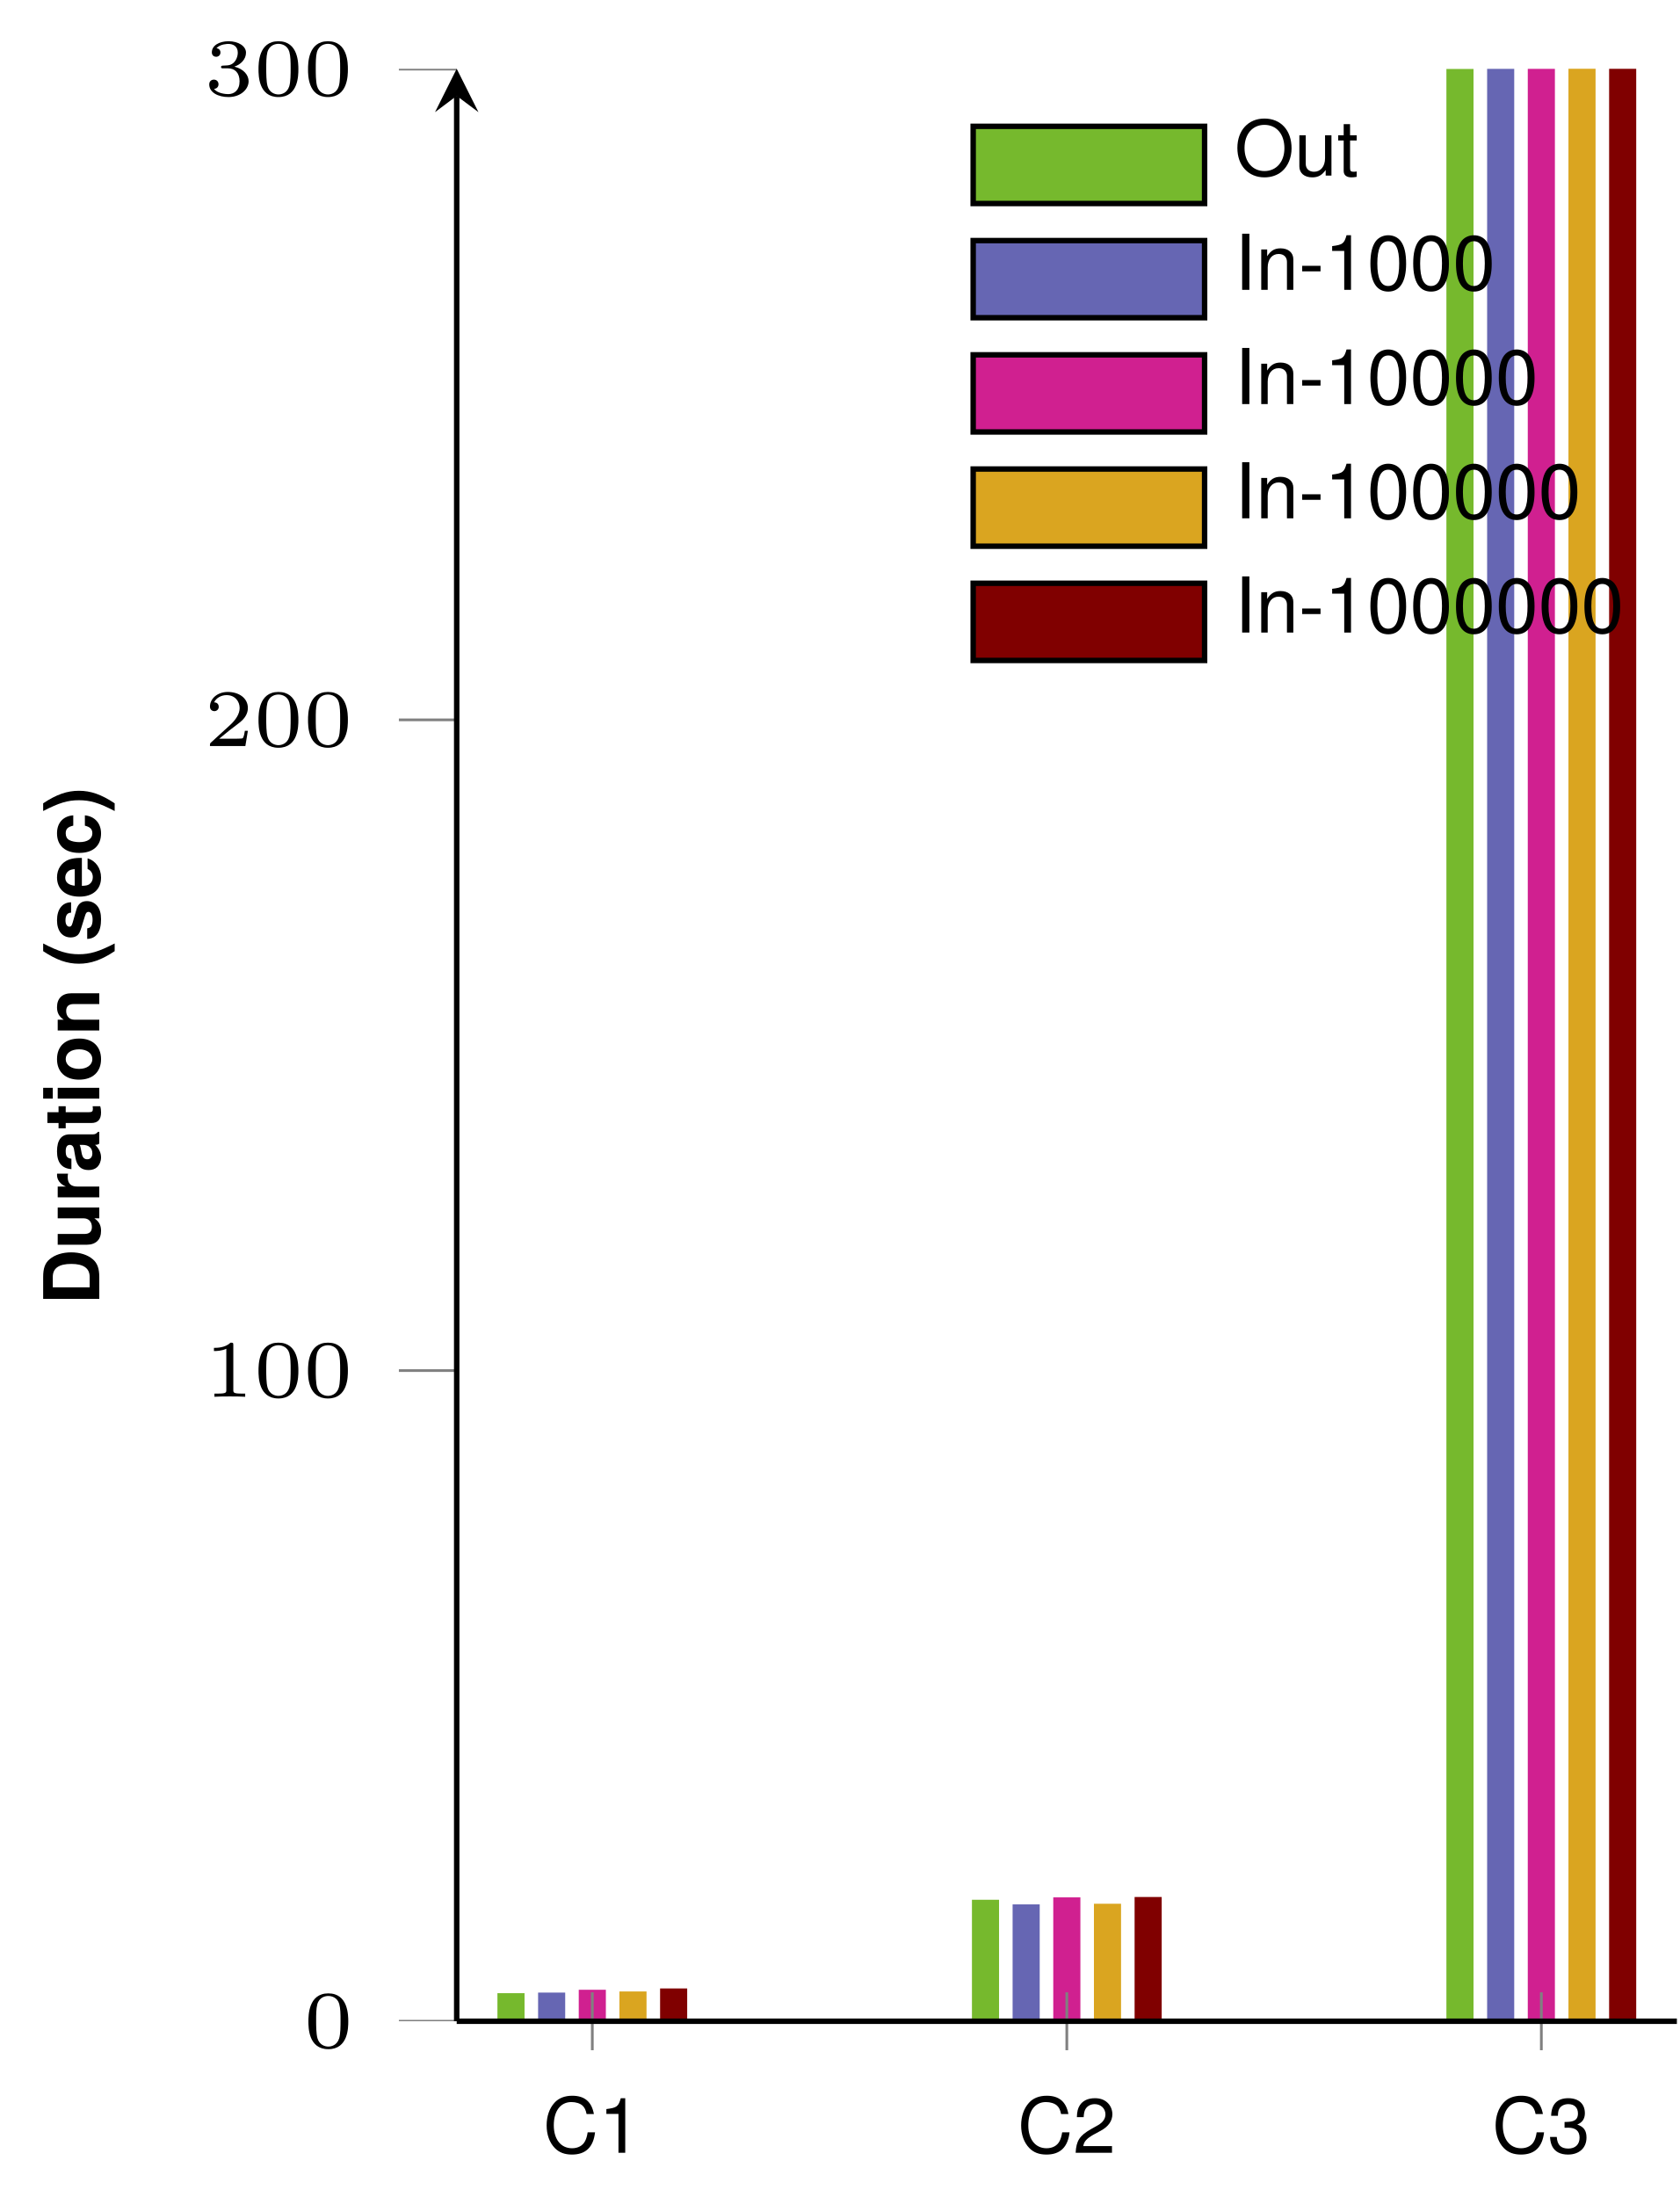
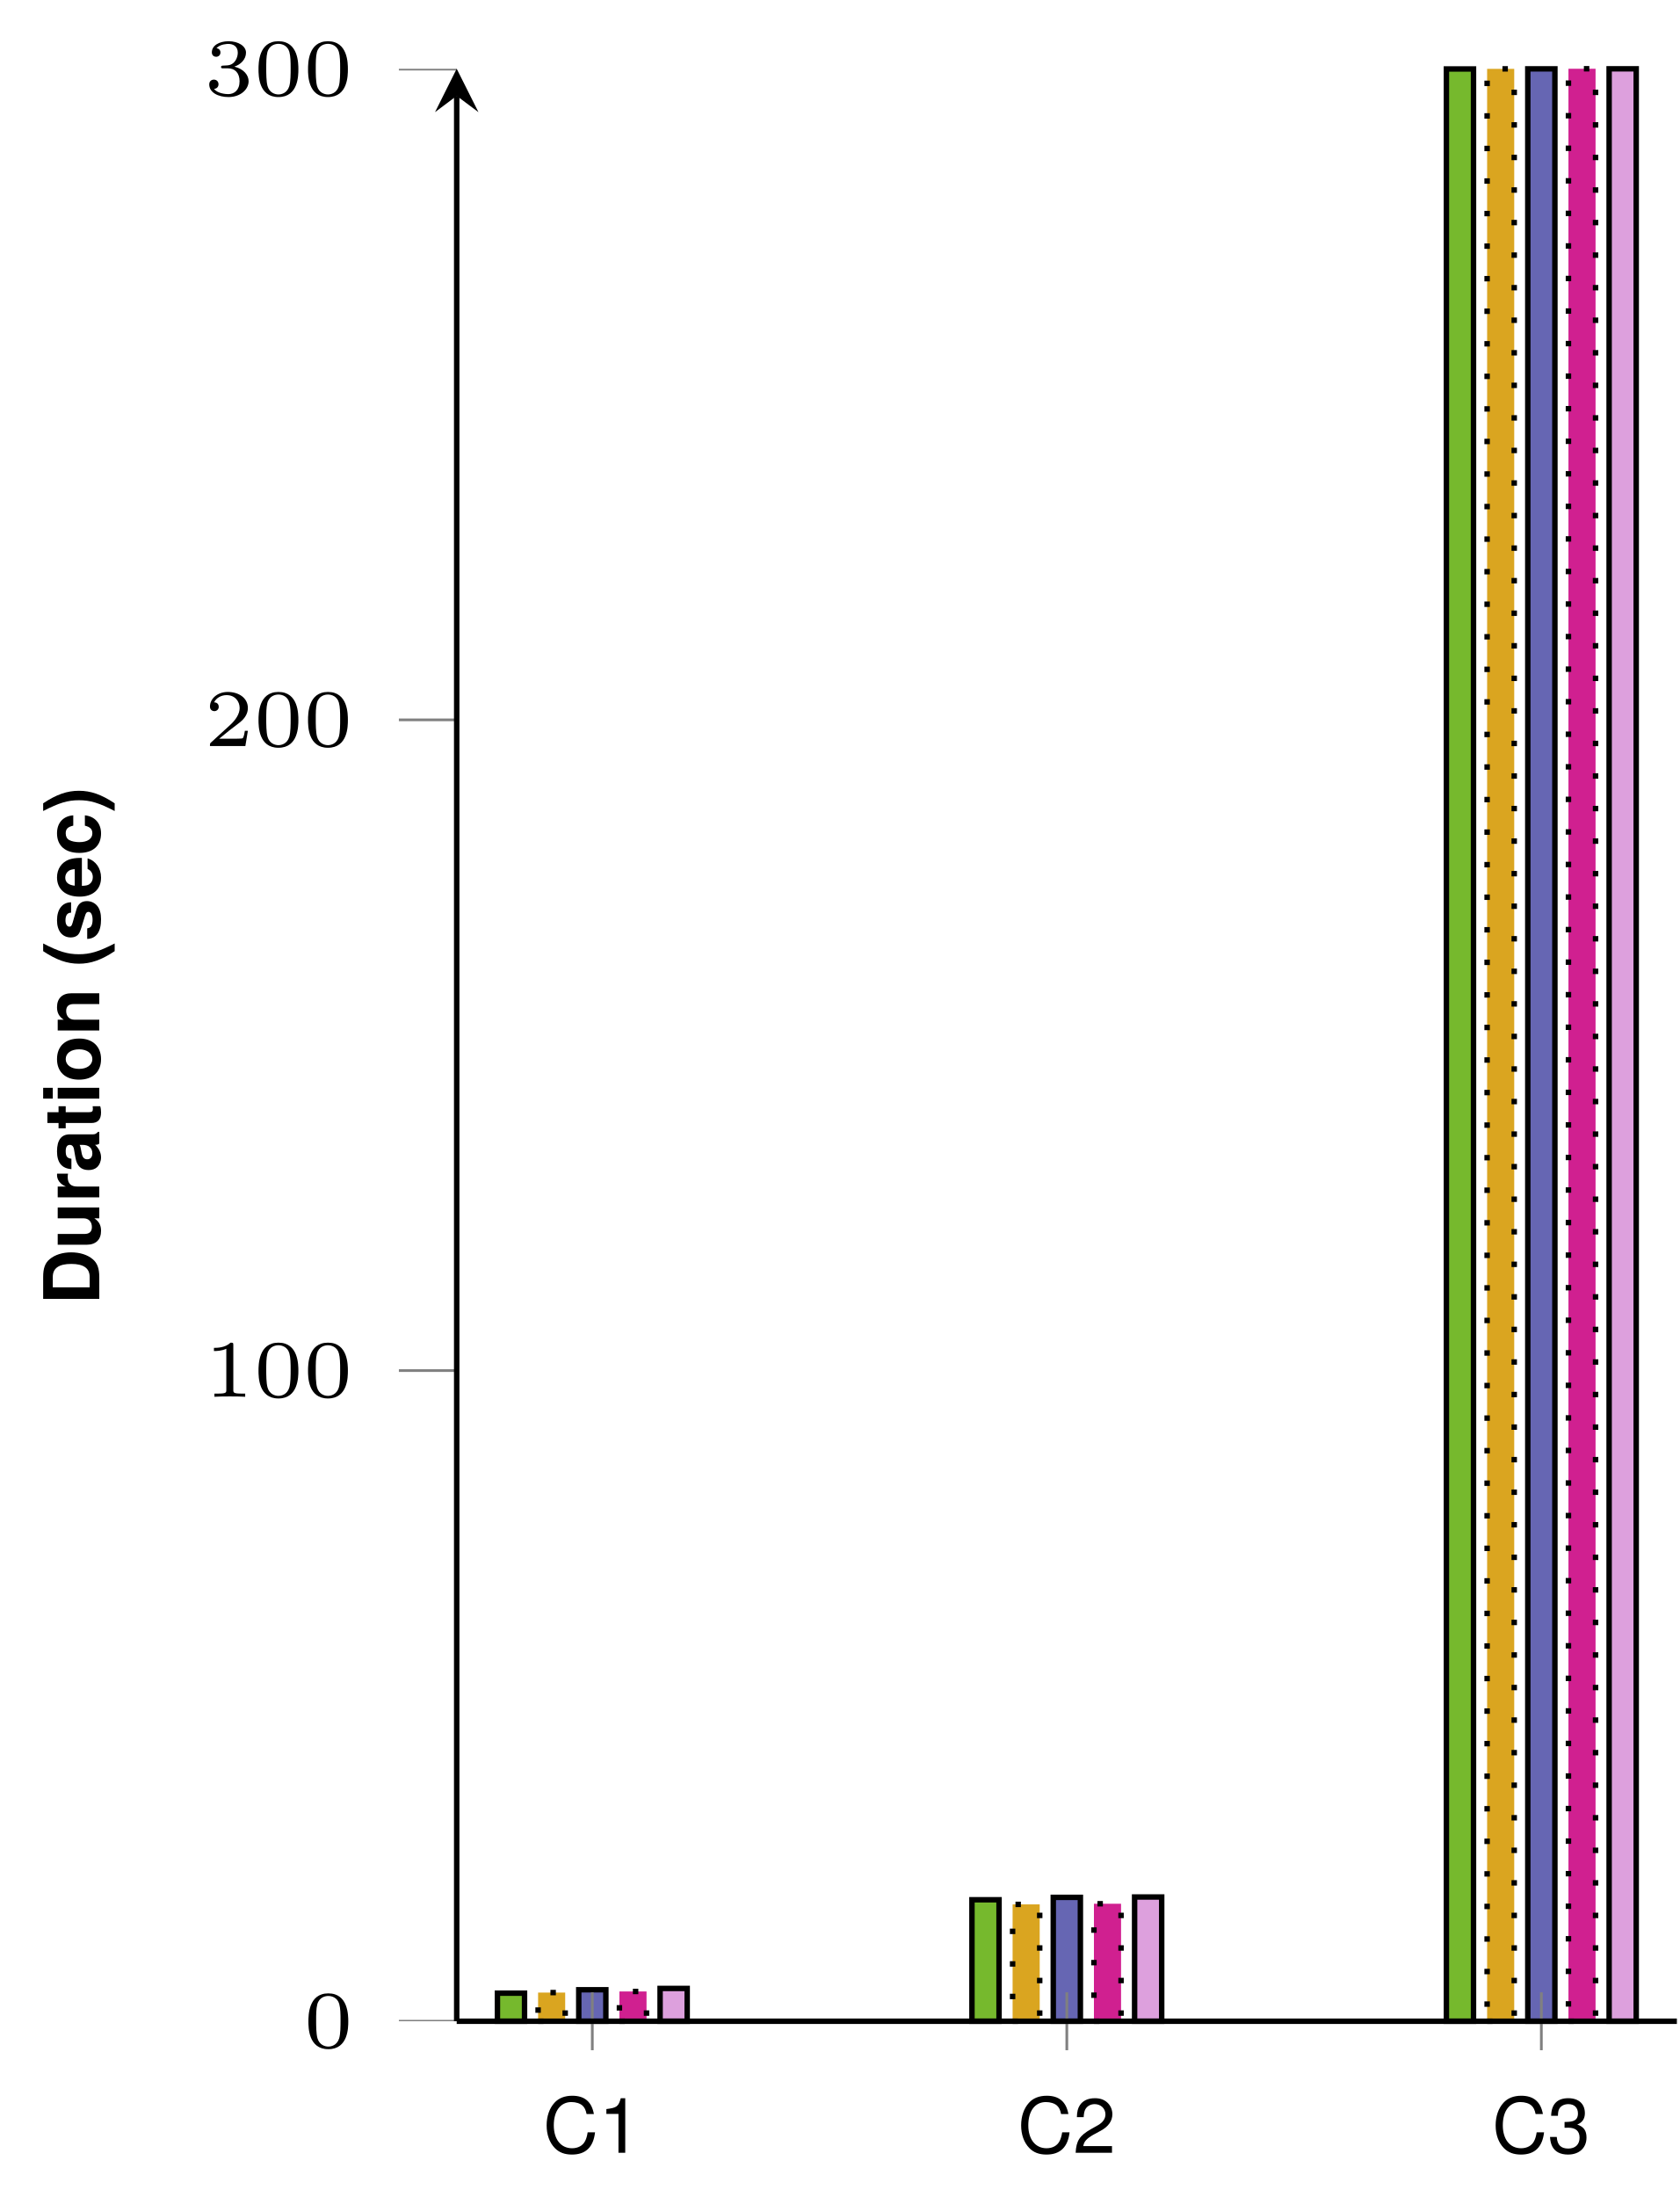
<svg xmlns="http://www.w3.org/2000/svg" xmlns:xlink="http://www.w3.org/1999/xlink" height="161.427pt" version="1.1" viewBox="0 -161.427 123.43 161.427" width="123.43pt">
  <defs>
    <clipPath id="clip1">
      <path d="M33.562 128.82H123.23V-298.106H33.562" />
    </clipPath>
    <clipPath id="clip2">
      <path d="M-108.179 -12.914V-156.375H264.977V-12.914" />
    </clipPath>
-     <path d="M3.288 -1.907C3.288 -2.343 3.288 -3.975 1.823 -3.975S0.359 -2.343 0.359 -1.907C0.359 -1.476 0.359 0.126 1.823 0.126S3.288 -1.476 3.288 -1.907ZM1.823 -0.066C1.572 -0.066 1.166 -0.185 1.022 -0.681C0.927 -1.028 0.927 -1.614 0.927 -1.985C0.927 -2.385 0.927 -2.845 1.01 -3.168C1.16 -3.706 1.614 -3.784 1.823 -3.784C2.098 -3.784 2.493 -3.652 2.624 -3.198C2.714 -2.881 2.72 -2.445 2.72 -1.985C2.72 -1.602 2.72 -0.998 2.618 -0.664C2.451 -0.143 2.02 -0.066 1.823 -0.066Z" id="g2-48" />
-     <path d="M2.146 -3.796C2.146 -3.975 2.122 -3.975 1.943 -3.975C1.548 -3.593 0.938 -3.593 0.723 -3.593V-3.359C0.879 -3.359 1.273 -3.359 1.632 -3.527V-0.508C1.632 -0.311 1.632 -0.233 1.016 -0.233H0.759V0C1.088 -0.024 1.554 -0.024 1.889 -0.024S2.69 -0.024 3.019 0V-0.233H2.762C2.146 -0.233 2.146 -0.311 2.146 -0.508V-3.796Z" id="g2-49" />
-     <path d="M3.216 -1.118H2.995C2.983 -1.034 2.923 -0.64 2.833 -0.574C2.792 -0.538 2.307 -0.538 2.224 -0.538H1.106L1.871 -1.16C2.074 -1.321 2.606 -1.704 2.792 -1.883C2.971 -2.062 3.216 -2.367 3.216 -2.792C3.216 -3.539 2.54 -3.975 1.739 -3.975C0.968 -3.975 0.43 -3.467 0.43 -2.905C0.43 -2.6 0.687 -2.564 0.753 -2.564C0.903 -2.564 1.076 -2.672 1.076 -2.887C1.076 -3.019 0.998 -3.21 0.735 -3.21C0.873 -3.515 1.237 -3.742 1.65 -3.742C2.277 -3.742 2.612 -3.276 2.612 -2.792C2.612 -2.367 2.331 -1.931 1.913 -1.548L0.496 -0.251C0.436 -0.191 0.43 -0.185 0.43 0H3.031L3.216 -1.118Z" id="g2-50" />
-     <path d="M1.757 -1.985C2.265 -1.985 2.606 -1.644 2.606 -1.034C2.606 -0.377 2.212 -0.09 1.775 -0.09C1.614 -0.09 0.998 -0.126 0.729 -0.472C0.962 -0.496 1.058 -0.652 1.058 -0.813C1.058 -1.016 0.915 -1.154 0.717 -1.154C0.556 -1.154 0.377 -1.052 0.377 -0.801C0.377 -0.209 1.034 0.126 1.793 0.126C2.678 0.126 3.27 -0.442 3.27 -1.034C3.27 -1.47 2.935 -1.931 2.224 -2.11C2.696 -2.265 3.078 -2.648 3.078 -3.138C3.078 -3.616 2.517 -3.975 1.799 -3.975C1.1 -3.975 0.568 -3.652 0.568 -3.162C0.568 -2.905 0.765 -2.833 0.885 -2.833C1.04 -2.833 1.201 -2.941 1.201 -3.15C1.201 -3.335 1.07 -3.443 0.909 -3.467C1.19 -3.778 1.734 -3.778 1.787 -3.778C2.092 -3.778 2.475 -3.634 2.475 -3.138C2.475 -2.809 2.289 -2.236 1.692 -2.2C1.584 -2.194 1.423 -2.182 1.369 -2.182C1.309 -2.176 1.243 -2.17 1.243 -2.08C1.243 -1.985 1.309 -1.985 1.411 -1.985H1.757Z" id="g2-51" />
    <path d="M1.148 -4.124C0.498 -3.146 0.226 -2.365 0.226 -1.499C0.226 -0.628 0.498 0.153 1.148 1.131H1.714C1.115 -0.034 0.922 -0.668 0.922 -1.499C0.922 -2.325 1.115 -2.97 1.714 -4.124H1.148Z" id="g1-40" />
    <path d="M0.69 1.131C1.341 0.153 1.612 -0.628 1.612 -1.494C1.612 -2.365 1.341 -3.146 0.69 -4.124H0.124C0.724 -2.959 0.917 -2.325 0.917 -1.494C0.917 -0.668 0.724 -0.023 0.124 1.131H0.69Z" id="g1-41" />
    <path d="M0.436 0H2.048C2.676 0 3.072 -0.147 3.349 -0.481C3.677 -0.866 3.853 -1.426 3.853 -2.065C3.853 -2.699 3.677 -3.259 3.349 -3.649C3.072 -3.983 2.682 -4.124 2.048 -4.124H0.436V0ZM1.284 -0.707V-3.417H2.048C2.687 -3.417 3.004 -2.97 3.004 -2.059C3.004 -1.154 2.687 -0.707 2.048 -0.707H1.284Z" id="g1-68" />
    <path d="M2.965 -0.096C2.823 -0.226 2.783 -0.311 2.783 -0.47V-2.167C2.783 -2.789 2.359 -3.106 1.533 -3.106S0.277 -2.755 0.226 -2.048H0.99C1.03 -2.365 1.16 -2.467 1.55 -2.467C1.856 -2.467 2.008 -2.365 2.008 -2.161C2.008 -2.059 1.957 -1.969 1.873 -1.924C1.765 -1.867 1.765 -1.867 1.375 -1.805L1.058 -1.748C0.453 -1.646 0.158 -1.335 0.158 -0.786C0.158 -0.526 0.232 -0.311 0.373 -0.158C0.549 0.023 0.815 0.13 1.086 0.13C1.426 0.13 1.737 -0.017 2.014 -0.306C2.014 -0.147 2.031 -0.091 2.105 0H2.965V-0.096ZM2.008 -1.228C2.008 -0.769 1.782 -0.509 1.38 -0.509C1.115 -0.509 0.95 -0.651 0.95 -0.877C0.95 -1.115 1.075 -1.228 1.403 -1.296L1.675 -1.346C1.884 -1.386 1.918 -1.397 2.008 -1.443V-1.228Z" id="g1-97" />
    <path d="M2.953 -1.912C2.897 -2.659 2.399 -3.106 1.635 -3.106C0.724 -3.106 0.192 -2.506 0.192 -1.465C0.192 -0.458 0.718 0.13 1.624 0.13C2.365 0.13 2.88 -0.328 2.953 -1.058H2.195C2.093 -0.662 1.935 -0.509 1.629 -0.509C1.228 -0.509 0.984 -0.871 0.984 -1.465C0.984 -1.754 1.041 -2.025 1.137 -2.206C1.228 -2.376 1.403 -2.467 1.629 -2.467C1.952 -2.467 2.105 -2.314 2.195 -1.912H2.953Z" id="g1-99" />
    <path d="M2.965 -1.279C2.97 -1.346 2.97 -1.375 2.97 -1.414C2.97 -1.72 2.925 -2.003 2.851 -2.218C2.648 -2.772 2.155 -3.106 1.539 -3.106C0.662 -3.106 0.124 -2.472 0.124 -1.448C0.124 -0.47 0.656 0.13 1.522 0.13C2.206 0.13 2.761 -0.26 2.936 -0.86H2.155C2.059 -0.617 1.839 -0.475 1.55 -0.475C1.324 -0.475 1.143 -0.571 1.03 -0.741C0.956 -0.854 0.928 -0.99 0.917 -1.279H2.965ZM0.928 -1.805C0.979 -2.269 1.177 -2.501 1.528 -2.501C1.726 -2.501 1.907 -2.404 2.02 -2.246C2.093 -2.133 2.127 -2.014 2.144 -1.805H0.928Z" id="g1-101" />
    <path d="M1.171 -3.055H0.379V0H1.171V-3.055ZM1.171 -4.124H0.379V-3.417H1.171V-4.124Z" id="g1-105" />
    <path d="M0.356 -3.055V0H1.148V-1.833C1.148 -2.195 1.403 -2.433 1.788 -2.433C2.127 -2.433 2.297 -2.246 2.297 -1.884V0H3.089V-2.048C3.089 -2.721 2.716 -3.106 2.065 -3.106C1.652 -3.106 1.375 -2.953 1.148 -2.614V-3.055H0.356Z" id="g1-110" />
    <path d="M1.703 -3.106C0.769 -3.106 0.198 -2.489 0.198 -1.488C0.198 -0.481 0.769 0.13 1.709 0.13C2.636 0.13 3.219 -0.487 3.219 -1.465C3.219 -2.501 2.659 -3.106 1.703 -3.106ZM1.709 -2.467C2.144 -2.467 2.427 -2.076 2.427 -1.477C2.427 -0.905 2.133 -0.509 1.709 -0.509C1.279 -0.509 0.99 -0.905 0.99 -1.488S1.279 -2.467 1.709 -2.467Z" id="g1-111" />
    <path d="M0.356 -3.055V0H1.148V-1.624C1.148 -2.088 1.38 -2.32 1.844 -2.32C1.929 -2.32 1.986 -2.314 2.093 -2.297V-3.1C2.048 -3.106 2.02 -3.106 1.997 -3.106C1.635 -3.106 1.318 -2.868 1.148 -2.455V-3.055H0.356Z" id="g1-114" />
    <path d="M2.857 -2.071C2.846 -2.716 2.348 -3.106 1.528 -3.106C0.752 -3.106 0.272 -2.716 0.272 -2.088C0.272 -1.884 0.334 -1.709 0.441 -1.59C0.549 -1.482 0.645 -1.431 0.939 -1.335L1.884 -1.041C2.082 -0.979 2.15 -0.917 2.15 -0.792C2.15 -0.605 1.929 -0.492 1.561 -0.492C1.358 -0.492 1.194 -0.532 1.092 -0.6C1.007 -0.662 0.973 -0.724 0.939 -0.888H0.164C0.187 -0.221 0.679 0.13 1.607 0.13C2.031 0.13 2.354 0.04 2.58 -0.141S2.942 -0.605 2.942 -0.905C2.942 -1.301 2.744 -1.556 2.342 -1.675L1.341 -1.963C1.12 -2.031 1.064 -2.076 1.064 -2.201C1.064 -2.37 1.245 -2.484 1.522 -2.484C1.901 -2.484 2.088 -2.348 2.093 -2.071H2.857Z" id="g1-115" />
    <path d="M1.703 -2.993H1.262V-3.813H0.47V-2.993H0.079V-2.467H0.47V-0.588C0.47 -0.107 0.724 0.13 1.245 0.13C1.42 0.13 1.561 0.113 1.703 0.068V-0.487C1.624 -0.475 1.578 -0.47 1.522 -0.47C1.313 -0.47 1.262 -0.532 1.262 -0.803V-2.467H1.703V-2.993Z" id="g1-116" />
    <path d="M3.061 0V-3.055H2.269V-1.143C2.269 -0.781 2.014 -0.543 1.629 -0.543C1.29 -0.543 1.12 -0.724 1.12 -1.092V-3.055H0.328V-0.928C0.328 -0.255 0.702 0.13 1.352 0.13C1.765 0.13 2.042 -0.023 2.269 -0.362V0H3.061Z" id="g1-117" />
-     <path d="M1.607 -1.765H0.26V-1.358H1.607V-1.765Z" id="g4-45" />
-     <path d="M1.556 -4.011C1.182 -4.011 0.843 -3.847 0.634 -3.57C0.373 -3.219 0.243 -2.682 0.243 -1.941C0.243 -0.588 0.696 0.13 1.556 0.13C2.404 0.13 2.868 -0.588 2.868 -1.907C2.868 -2.687 2.744 -3.208 2.478 -3.57C2.269 -3.853 1.935 -4.011 1.556 -4.011ZM1.556 -3.57C2.093 -3.57 2.359 -3.027 2.359 -1.952C2.359 -0.815 2.099 -0.283 1.544 -0.283C1.018 -0.283 0.752 -0.837 0.752 -1.935S1.018 -3.57 1.556 -3.57Z" id="g4-48" />
+     <path d="M3.288 -1.907C3.288 -2.343 3.288 -3.975 1.823 -3.975S0.359 -2.343 0.359 -1.907C0.359 -1.476 0.359 0.126 1.823 0.126S3.288 -1.476 3.288 -1.907ZM1.823 -0.066C1.572 -0.066 1.166 -0.185 1.022 -0.681C0.927 -1.028 0.927 -1.614 0.927 -1.985C0.927 -2.385 0.927 -2.845 1.01 -3.168C1.16 -3.706 1.614 -3.784 1.823 -3.784C2.098 -3.784 2.493 -3.652 2.624 -3.198C2.714 -2.881 2.72 -2.445 2.72 -1.985C2.72 -1.602 2.72 -0.998 2.618 -0.664C2.451 -0.143 2.02 -0.066 1.823 -0.066Z" id="g2-48" />
+     <path d="M2.146 -3.796C2.146 -3.975 2.122 -3.975 1.943 -3.975C1.548 -3.593 0.938 -3.593 0.723 -3.593V-3.359C0.879 -3.359 1.273 -3.359 1.632 -3.527V-0.508C1.632 -0.311 1.632 -0.233 1.016 -0.233H0.759V0C1.088 -0.024 1.554 -0.024 1.889 -0.024S2.69 -0.024 3.019 0V-0.233H2.762C2.146 -0.233 2.146 -0.311 2.146 -0.508V-3.796Z" id="g2-49" />
+     <path d="M3.216 -1.118H2.995C2.983 -1.034 2.923 -0.64 2.833 -0.574C2.792 -0.538 2.307 -0.538 2.224 -0.538H1.106L1.871 -1.16C2.074 -1.321 2.606 -1.704 2.792 -1.883C2.971 -2.062 3.216 -2.367 3.216 -2.792C3.216 -3.539 2.54 -3.975 1.739 -3.975C0.968 -3.975 0.43 -3.467 0.43 -2.905C0.43 -2.6 0.687 -2.564 0.753 -2.564C0.903 -2.564 1.076 -2.672 1.076 -2.887C1.076 -3.019 0.998 -3.21 0.735 -3.21C0.873 -3.515 1.237 -3.742 1.65 -3.742C2.277 -3.742 2.612 -3.276 2.612 -2.792C2.612 -2.367 2.331 -1.931 1.913 -1.548L0.496 -0.251C0.436 -0.191 0.43 -0.185 0.43 0H3.031L3.216 -1.118Z" id="g2-50" />
+     <path d="M1.757 -1.985C2.265 -1.985 2.606 -1.644 2.606 -1.034C2.606 -0.377 2.212 -0.09 1.775 -0.09C1.614 -0.09 0.998 -0.126 0.729 -0.472C0.962 -0.496 1.058 -0.652 1.058 -0.813C1.058 -1.016 0.915 -1.154 0.717 -1.154C0.556 -1.154 0.377 -1.052 0.377 -0.801C0.377 -0.209 1.034 0.126 1.793 0.126C2.678 0.126 3.27 -0.442 3.27 -1.034C3.27 -1.47 2.935 -1.931 2.224 -2.11C2.696 -2.265 3.078 -2.648 3.078 -3.138C3.078 -3.616 2.517 -3.975 1.799 -3.975C1.1 -3.975 0.568 -3.652 0.568 -3.162C0.568 -2.905 0.765 -2.833 0.885 -2.833C1.04 -2.833 1.201 -2.941 1.201 -3.15C1.201 -3.335 1.07 -3.443 0.909 -3.467C1.19 -3.778 1.734 -3.778 1.787 -3.778C2.092 -3.778 2.475 -3.634 2.475 -3.138C2.475 -2.809 2.289 -2.236 1.692 -2.2C1.584 -2.194 1.423 -2.182 1.369 -2.182C1.309 -2.176 1.243 -2.17 1.243 -2.08C1.243 -1.985 1.309 -1.985 1.411 -1.985H1.757Z" id="g2-51" />
    <path d="M1.465 -2.857V0H1.963V-4.011H1.635C1.46 -3.394 1.346 -3.31 0.577 -3.213V-2.857H1.465Z" id="g4-49" />
    <path d="M2.863 -0.492H0.752C0.803 -0.82 0.984 -1.03 1.477 -1.318L2.042 -1.624C2.602 -1.929 2.891 -2.342 2.891 -2.834C2.891 -3.168 2.755 -3.479 2.518 -3.694S1.986 -4.011 1.607 -4.011C1.098 -4.011 0.718 -3.83 0.498 -3.491C0.356 -3.276 0.294 -3.027 0.283 -2.619H0.781C0.798 -2.891 0.832 -3.055 0.9 -3.185C1.03 -3.428 1.29 -3.576 1.59 -3.576C2.042 -3.576 2.382 -3.253 2.382 -2.823C2.382 -2.506 2.195 -2.235 1.839 -2.031L1.318 -1.737C0.481 -1.262 0.238 -0.883 0.192 0H2.863V-0.492Z" id="g4-50" />
    <path d="M1.25 -1.839H1.313L1.522 -1.844C2.071 -1.844 2.354 -1.595 2.354 -1.115C2.354 -0.611 2.042 -0.311 1.522 -0.311C0.979 -0.311 0.713 -0.583 0.679 -1.165H0.181C0.204 -0.843 0.26 -0.634 0.356 -0.453C0.56 -0.068 0.956 0.13 1.505 0.13C2.331 0.13 2.863 -0.362 2.863 -1.12C2.863 -1.629 2.665 -1.912 2.184 -2.076C2.557 -2.223 2.744 -2.506 2.744 -2.908C2.744 -3.598 2.286 -4.011 1.522 -4.011C0.713 -4.011 0.283 -3.57 0.266 -2.716H0.764C0.769 -2.959 0.792 -3.095 0.854 -3.219C0.967 -3.44 1.216 -3.576 1.528 -3.576C1.969 -3.576 2.235 -3.315 2.235 -2.891C2.235 -2.608 2.133 -2.438 1.912 -2.348C1.776 -2.291 1.601 -2.269 1.25 -2.263V-1.839Z" id="g4-51" />
    <path d="M3.745 -2.846C3.581 -3.751 3.061 -4.192 2.155 -4.192C1.601 -4.192 1.154 -4.017 0.849 -3.677C0.475 -3.27 0.272 -2.682 0.272 -2.014C0.272 -1.335 0.481 -0.752 0.871 -0.351C1.188 -0.023 1.595 0.13 2.133 0.13C3.14 0.13 3.706 -0.413 3.83 -1.505H3.287C3.242 -1.222 3.185 -1.03 3.1 -0.866C2.931 -0.526 2.58 -0.334 2.139 -0.334C1.318 -0.334 0.798 -0.99 0.798 -2.02C0.798 -3.078 1.296 -3.728 2.093 -3.728C2.427 -3.728 2.738 -3.626 2.908 -3.468C3.061 -3.327 3.146 -3.151 3.208 -2.846H3.745Z" id="g4-67" />
-     <path d="M1.098 -4.124H0.566V0H1.098V-4.124Z" id="g4-73" />
-     <path d="M2.201 -4.192C1.018 -4.192 0.215 -3.321 0.215 -2.031S1.018 0.13 2.206 0.13C2.704 0.13 3.151 -0.023 3.485 -0.306C3.932 -0.685 4.198 -1.324 4.198 -1.997C4.198 -3.327 3.411 -4.192 2.201 -4.192ZM2.201 -3.728C3.095 -3.728 3.672 -3.049 3.672 -2.008C3.672 -1.013 3.078 -0.334 2.206 -0.334C1.33 -0.334 0.741 -1.013 0.741 -2.031S1.33 -3.728 2.201 -3.728Z" id="g4-79" />
-     <path d="M0.396 -2.965V0H0.871V-1.635C0.871 -2.24 1.188 -2.636 1.675 -2.636C2.048 -2.636 2.286 -2.41 2.286 -2.054V0H2.755V-2.24C2.755 -2.733 2.387 -3.049 1.816 -3.049C1.375 -3.049 1.092 -2.88 0.832 -2.467V-2.965H0.396Z" id="g4-110" />
-     <path d="M1.437 -2.965H0.95V-3.779H0.481V-2.965H0.079V-2.58H0.481V-0.339C0.481 -0.04 0.685 0.13 1.052 0.13C1.165 0.13 1.279 0.119 1.437 0.091V-0.306C1.375 -0.289 1.301 -0.283 1.211 -0.283C1.007 -0.283 0.95 -0.339 0.95 -0.549V-2.58H1.437V-2.965Z" id="g4-116" />
-     <path d="M2.727 0V-2.965H2.257V-1.284C2.257 -0.679 1.941 -0.283 1.448 -0.283C1.075 -0.283 0.837 -0.509 0.837 -0.866V-2.965H0.368V-0.679C0.368 -0.187 0.735 0.13 1.313 0.13C1.748 0.13 2.025 -0.023 2.303 -0.413V0H2.727Z" id="g4-117" />
  </defs>
  <g id="page1">
    <path d="M36.555 -12.914H38.547V-14.977H36.555ZM71.426 -12.914H73.418V-21.84H71.426ZM106.293 -12.914H108.285V-156.36H106.293Z" fill="#76b92d" />
-     <path d="M39.543 -12.914H41.535V-15.02H39.543ZM74.414 -12.914H76.406V-21.5H74.414ZM109.285 -12.914H111.277V-156.368H109.285Z" fill="#6666b3" />
-     <path d="M42.531 -12.914H44.523V-15.227H42.531ZM77.402 -12.914H79.395V-22.016H77.402ZM112.273 -12.914H114.266V-156.368H112.273Z" fill="#d02090" />
-     <path d="M45.52 -12.914H47.512V-15.102H45.52ZM80.391 -12.914H82.383V-21.547H80.391ZM115.262 -12.914H117.254V-156.375H115.262Z" fill="#daa520" />
-     <path d="M48.508 -12.914H50.5V-15.324H48.508ZM83.379 -12.914H85.371V-22.043H83.379ZM118.25 -12.914H120.242V-156.371H118.25Z" fill="#800000" />
+     <path d="M36.555 -12.914H38.547V-14.977H36.555ZM71.426 -12.914H73.418V-21.84H71.426ZM106.293 -12.914H108.285V-156.36H106.293Z" fill="none" stroke="#000000" stroke-miterlimit="10.037" stroke-width="0.4" />
+     <path d="M39.543 -12.914H41.535V-15.02H39.543ZM74.414 -12.914H76.406V-21.5H74.414ZM109.285 -12.914H111.277V-156.368H109.285Z" fill="#daa520" />
+     <path d="M39.543 -12.914H41.535V-15.02H39.543ZM74.414 -12.914H76.406V-21.5H74.414ZM109.285 -12.914H111.277V-156.368H109.285Z" fill="none" stroke="#000000" stroke-dasharray="0.399,1.993" stroke-miterlimit="10.037" stroke-width="0.4" />
+     <path d="M42.531 -12.914H44.523V-15.227H42.531ZM77.402 -12.914H79.395V-22.016H77.402ZM112.273 -12.914H114.266V-156.368H112.273Z" fill="#6666b3" />
+     <path d="M42.531 -12.914H44.523V-15.227H42.531ZM77.402 -12.914H79.395V-22.016H77.402ZM112.273 -12.914H114.266V-156.368H112.273Z" fill="none" stroke="#000000" stroke-miterlimit="10.037" stroke-width="0.4" />
+     <path d="M45.52 -12.914H47.512V-15.102H45.52ZM80.391 -12.914H82.383V-21.547H80.391ZM115.262 -12.914H117.254V-156.375H115.262Z" fill="#d02090" />
+     <path d="M45.52 -12.914H47.512V-15.102H45.52ZM80.391 -12.914H82.383V-21.547H80.391ZM115.262 -12.914H117.254V-156.375H115.262Z" fill="none" stroke="#000000" stroke-dasharray="0.399,1.993" stroke-miterlimit="10.037" stroke-width="0.4" />
+     <path d="M48.508 -12.914H50.5V-15.324H48.508ZM83.379 -12.914H85.371V-22.043H83.379ZM118.25 -12.914H120.242V-156.371H118.25Z" fill="#dda0dd" />
+     <path d="M48.508 -12.914H50.5V-15.324H48.508ZM83.379 -12.914H85.371V-22.043H83.379ZM118.25 -12.914H120.242V-156.371H118.25Z" fill="none" stroke="#000000" stroke-miterlimit="10.037" stroke-width="0.4" />
    <path clip-path="url(#clip1)" d="M43.527 -10.785V-15.039M78.398 -10.785V-15.039M113.27 -10.785V-15.039" fill="none" stroke="#808080" stroke-miterlimit="10.037" stroke-width="0.2" />
    <path clip-path="url(#clip2)" d="M29.312 -12.914H33.562M29.312 -60.723H33.562M29.312 -108.535H33.562M29.312 -156.348H33.562" fill="none" stroke="#808080" stroke-miterlimit="10.037" stroke-width="0.2" />
    <path d="M33.562 -12.914H123.23" fill="none" stroke="#000000" stroke-miterlimit="10.037" stroke-width="0.4" />
    <path d="M33.562 -12.914V-154.383" fill="none" stroke="#000000" stroke-miterlimit="10.037" stroke-width="0.4" />
    <path d="M33.562 -156.375L31.969 -153.187L33.562 -154.383L35.16 -153.187" />
    <g transform="matrix(1 0 0 1 -37.1939 22.5779)">
      <use x="77.093" xlink:href="#g4-67" y="-25.826" />
      <use x="81.178" xlink:href="#g4-49" y="-25.826" />
    </g>
    <g transform="matrix(1 0 0 1 -2.3236 22.5779)">
      <use x="77.093" xlink:href="#g4-67" y="-25.826" />
      <use x="81.178" xlink:href="#g4-50" y="-25.826" />
    </g>
    <g transform="matrix(1 0 0 1 32.547 22.5779)">
      <use x="77.093" xlink:href="#g4-67" y="-25.826" />
      <use x="81.178" xlink:href="#g4-51" y="-25.826" />
    </g>
    <g transform="matrix(1 0 0 1 -54.7876 14.8391)">
      <use x="77.093" xlink:href="#g2-48" y="-25.826" />
    </g>
    <g transform="matrix(1 0 0 1 -62.0935 -32.9726)">
      <use x="77.093" xlink:href="#g2-49" y="-25.826" />
      <use x="80.732" xlink:href="#g2-48" y="-25.826" />
      <use x="84.371" xlink:href="#g2-48" y="-25.826" />
    </g>
    <g transform="matrix(1 0 0 1 -62.0935 -80.7843)">
      <use x="77.093" xlink:href="#g2-50" y="-25.826" />
      <use x="80.732" xlink:href="#g2-48" y="-25.826" />
      <use x="84.371" xlink:href="#g2-48" y="-25.826" />
    </g>
    <g transform="matrix(1 0 0 1 -62.0935 -128.596)">
      <use x="77.093" xlink:href="#g2-51" y="-25.826" />
      <use x="80.732" xlink:href="#g2-48" y="-25.826" />
      <use x="84.371" xlink:href="#g2-48" y="-25.826" />
    </g>
    <g transform="matrix(0 -1 1 0 33.1219 11.5378)">
      <use x="77.093" xlink:href="#g1-68" y="-25.826" />
      <use x="81.178" xlink:href="#g1-117" y="-25.826" />
      <use x="84.634" xlink:href="#g1-114" y="-25.826" />
      <use x="86.835" xlink:href="#g1-97" y="-25.826" />
      <use x="89.981" xlink:href="#g1-116" y="-25.826" />
      <use x="91.865" xlink:href="#g1-105" y="-25.826" />
      <use x="93.437" xlink:href="#g1-111" y="-25.826" />
      <use x="96.894" xlink:href="#g1-110" y="-25.826" />
      <use x="101.929" xlink:href="#g1-40" y="-25.826" />
      <use x="103.813" xlink:href="#g1-115" y="-25.826" />
      <use x="106.959" xlink:href="#g1-101" y="-25.826" />
      <use x="110.104" xlink:href="#g1-99" y="-25.826" />
      <use x="113.25" xlink:href="#g1-41" y="-25.826" />
    </g>
-     <path d="M71.516 -146.473V-152.145H88.523V-146.473ZM88.523 -152.145" fill="#76b92d" />
-     <path d="M71.516 -146.473V-152.145H88.523V-146.473ZM88.523 -152.145" fill="none" stroke="#000000" stroke-miterlimit="10.037" stroke-width="0.4" />
-     <g transform="matrix(1 0 0 1 -3.7826 -89.1245)">
-       <use x="94.499" xlink:href="#g4-79" y="-59.4" />
-       <use x="98.901" xlink:href="#g4-117" y="-59.4" />
-       <use x="102.046" xlink:href="#g4-116" y="-59.4" />
-     </g>
-     <path d="M71.516 -138.082V-143.75H88.523V-138.082ZM88.523 -143.75" fill="#6666b3" />
-     <path d="M71.516 -138.082V-143.75H88.523V-138.082ZM88.523 -143.75" fill="none" stroke="#000000" stroke-miterlimit="10.037" stroke-width="0.4" />
-     <g transform="matrix(1 0 0 1 -3.7826 -89.1249)">
-       <use x="94.499" xlink:href="#g4-73" y="-51.006" />
-       <use x="96.072" xlink:href="#g4-110" y="-51.006" />
-       <use x="99.218" xlink:href="#g4-45" y="-51.006" />
-       <use x="101.102" xlink:href="#g4-49" y="-51.006" />
-       <use x="104.247" xlink:href="#g4-48" y="-51.006" />
-       <use x="107.393" xlink:href="#g4-48" y="-51.006" />
-       <use x="110.538" xlink:href="#g4-48" y="-51.006" />
-     </g>
-     <path d="M71.516 -129.687V-135.355H88.523V-129.687ZM88.523 -135.355" fill="#d02090" />
-     <path d="M71.516 -129.688V-135.356H88.523V-129.688ZM88.523 -135.356" fill="none" stroke="#000000" stroke-miterlimit="10.037" stroke-width="0.4" />
-     <g transform="matrix(1 0 0 1 -3.7826 -89.1244)">
-       <use x="94.499" xlink:href="#g4-73" y="-42.613" />
-       <use x="96.072" xlink:href="#g4-110" y="-42.613" />
-       <use x="99.218" xlink:href="#g4-45" y="-42.613" />
-       <use x="101.102" xlink:href="#g4-49" y="-42.613" />
-       <use x="104.247" xlink:href="#g4-48" y="-42.613" />
-       <use x="107.393" xlink:href="#g4-48" y="-42.613" />
-       <use x="110.538" xlink:href="#g4-48" y="-42.613" />
-       <use x="113.684" xlink:href="#g4-48" y="-42.613" />
-     </g>
-     <path d="M71.516 -121.293V-126.965H88.523V-121.293ZM88.523 -126.965" fill="#daa520" />
-     <path d="M71.516 -121.293V-126.965H88.523V-121.293ZM88.523 -126.965" fill="none" stroke="#000000" stroke-miterlimit="10.037" stroke-width="0.4" />
-     <g transform="matrix(1 0 0 1 -3.7826 -89.1248)">
-       <use x="94.499" xlink:href="#g4-73" y="-34.219" />
-       <use x="96.072" xlink:href="#g4-110" y="-34.219" />
-       <use x="99.218" xlink:href="#g4-45" y="-34.219" />
-       <use x="101.102" xlink:href="#g4-49" y="-34.219" />
-       <use x="104.247" xlink:href="#g4-48" y="-34.219" />
-       <use x="107.393" xlink:href="#g4-48" y="-34.219" />
-       <use x="110.538" xlink:href="#g4-48" y="-34.219" />
-       <use x="113.684" xlink:href="#g4-48" y="-34.219" />
-       <use x="116.829" xlink:href="#g4-48" y="-34.219" />
-     </g>
-     <path d="M71.516 -112.898V-118.57H88.523V-112.898ZM88.523 -118.57" fill="#800000" />
-     <path d="M71.516 -112.899V-118.571H88.523V-112.899ZM88.523 -118.571" fill="none" stroke="#000000" stroke-miterlimit="10.037" stroke-width="0.4" />
-     <g transform="matrix(1 0 0 1 -3.7826 -89.1243)">
-       <use x="94.499" xlink:href="#g4-73" y="-25.826" />
-       <use x="96.072" xlink:href="#g4-110" y="-25.826" />
-       <use x="99.218" xlink:href="#g4-45" y="-25.826" />
-       <use x="101.102" xlink:href="#g4-49" y="-25.826" />
-       <use x="104.247" xlink:href="#g4-48" y="-25.826" />
-       <use x="107.393" xlink:href="#g4-48" y="-25.826" />
-       <use x="110.538" xlink:href="#g4-48" y="-25.826" />
-       <use x="113.684" xlink:href="#g4-48" y="-25.826" />
-       <use x="116.829" xlink:href="#g4-48" y="-25.826" />
-       <use x="119.975" xlink:href="#g4-48" y="-25.826" />
-     </g>
  </g>
</svg>
